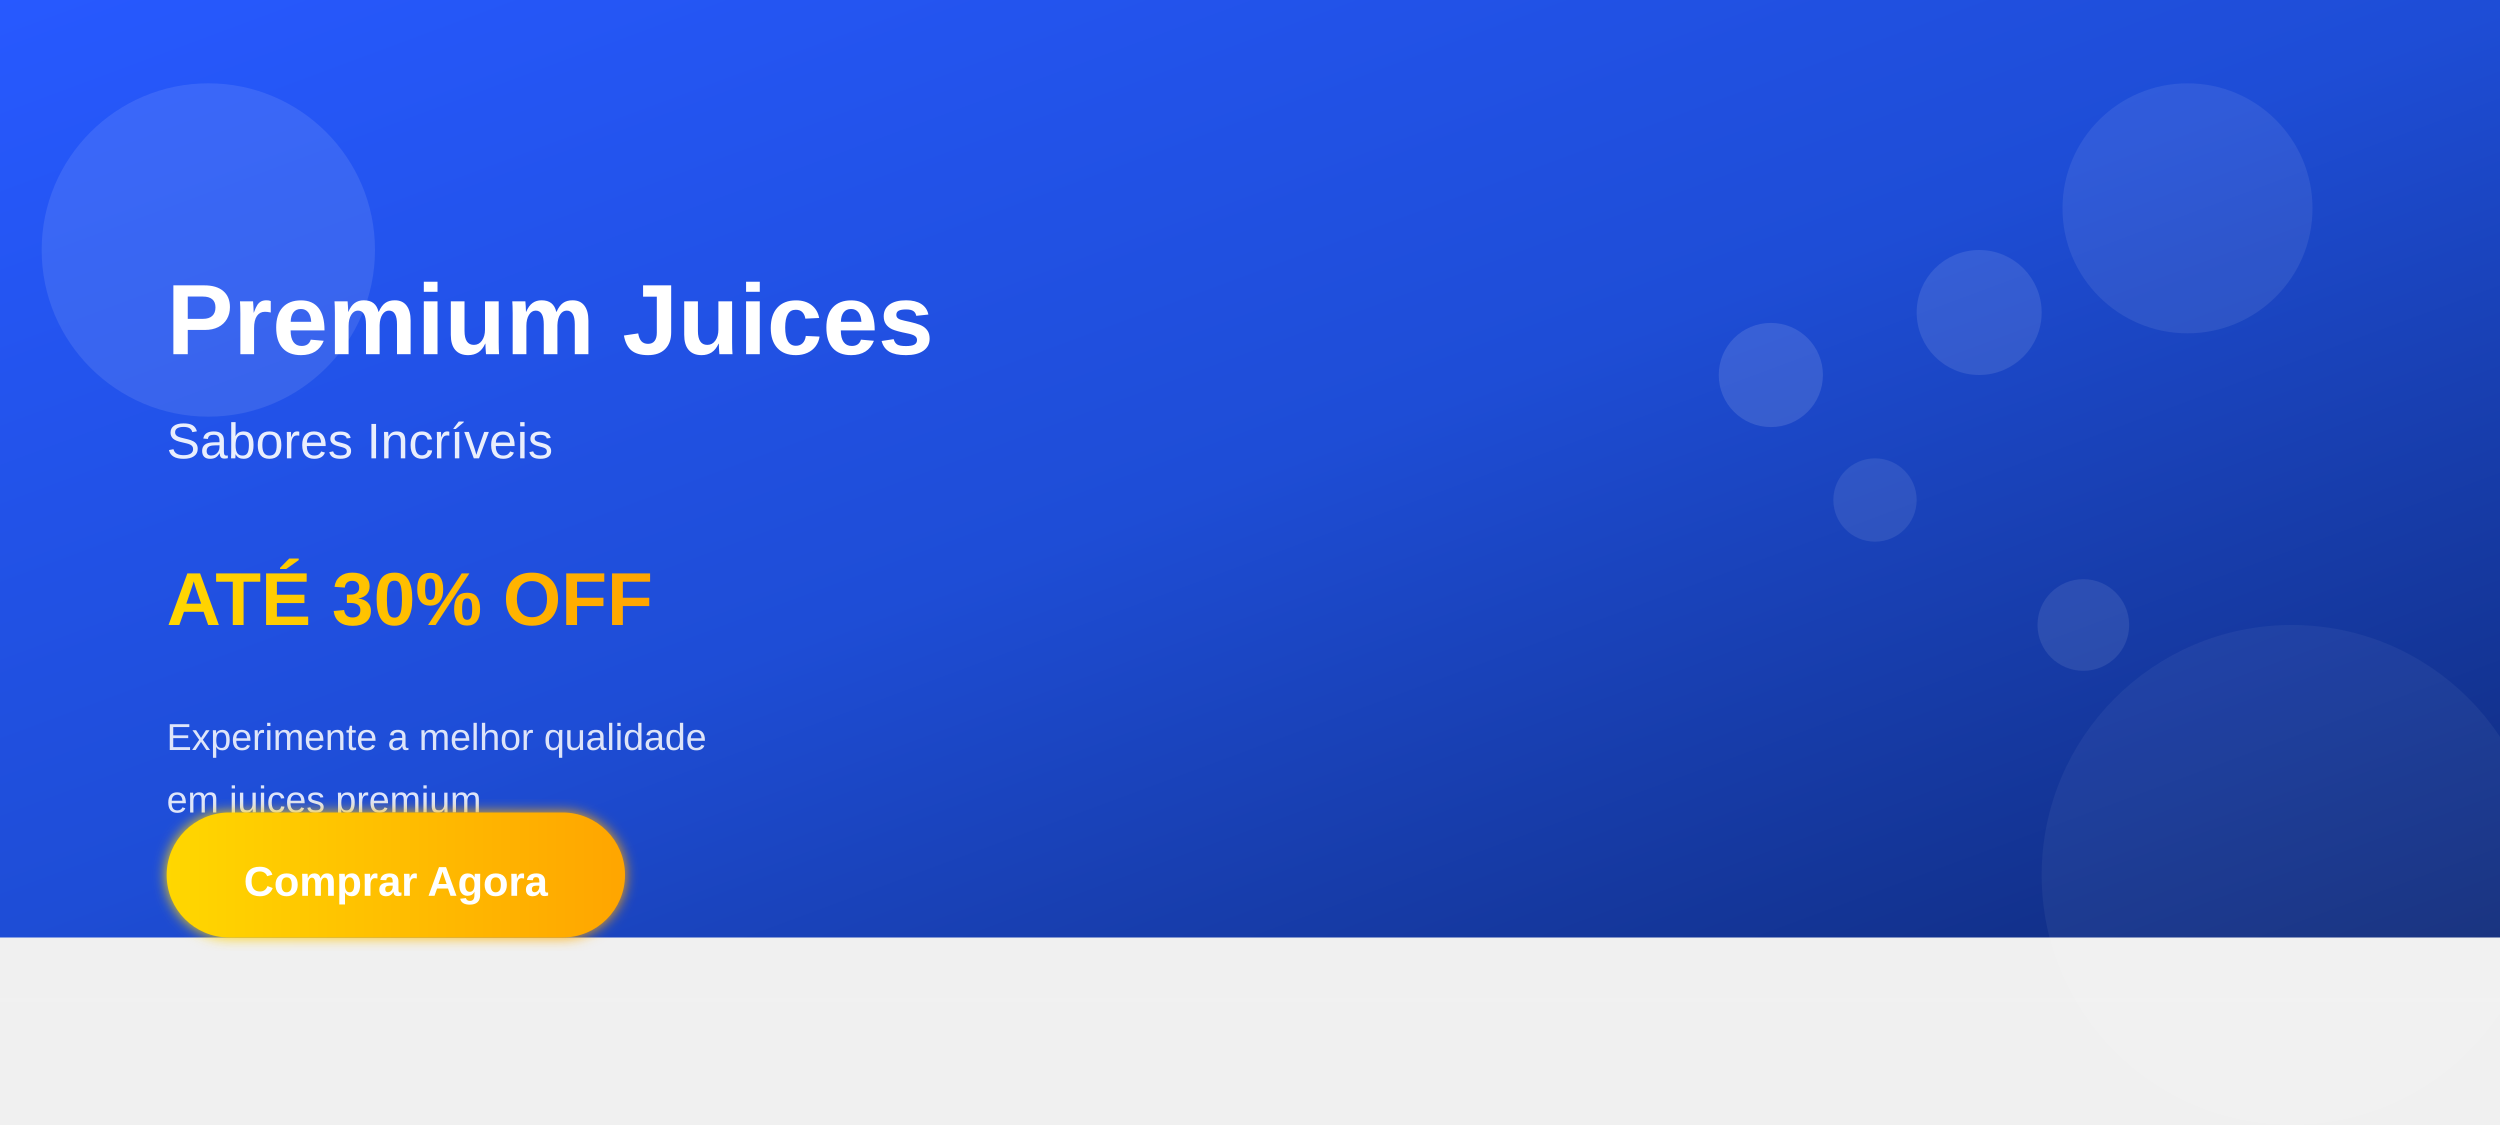
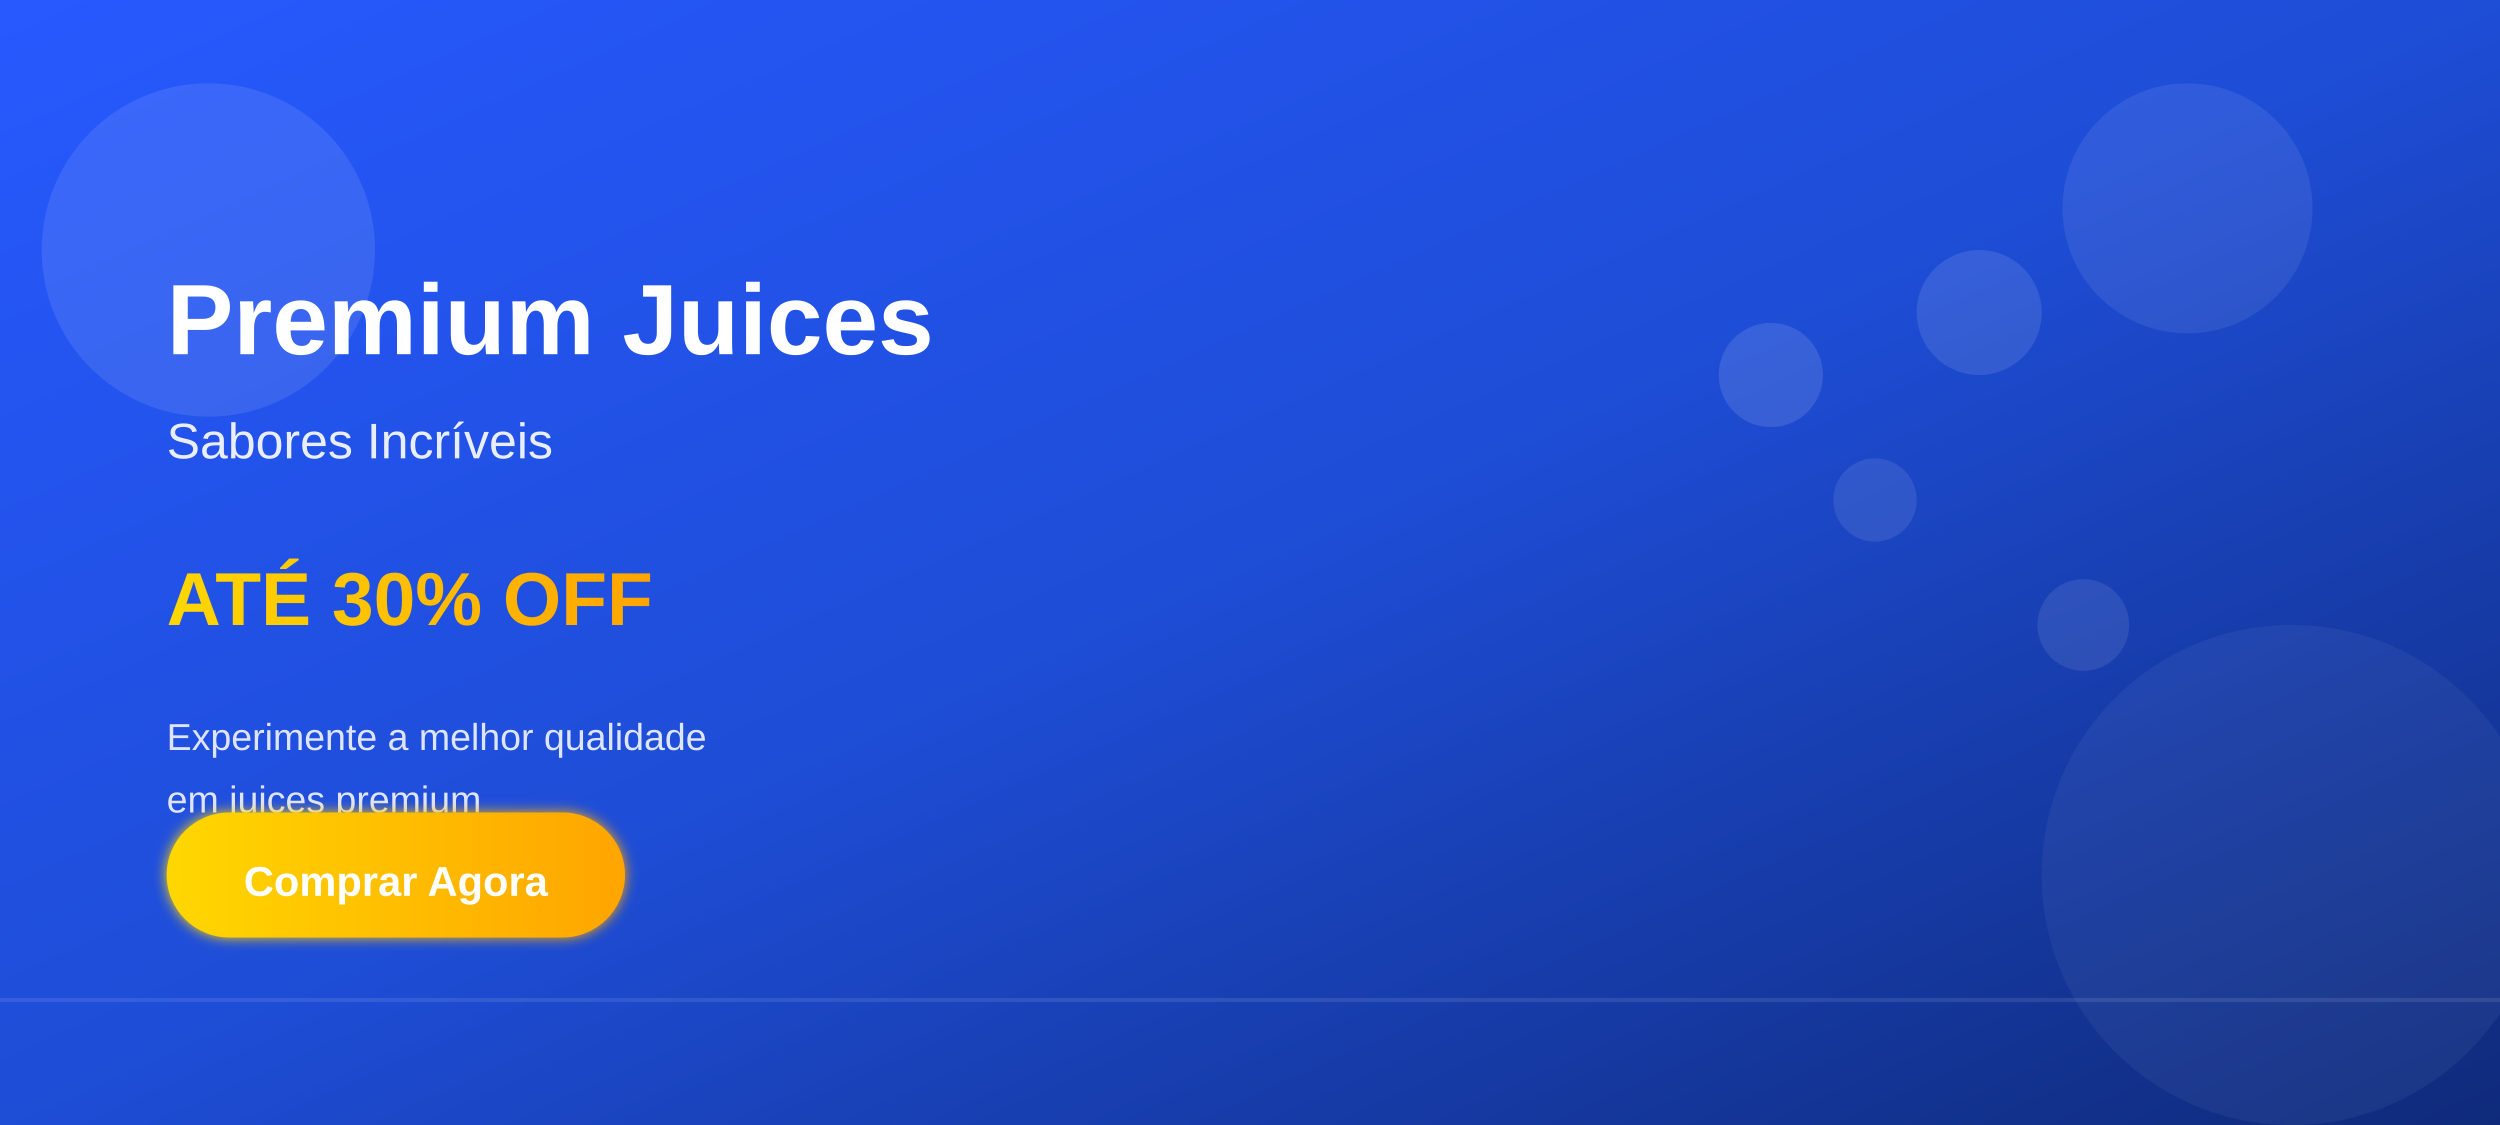
- <svg xmlns="http://www.w3.org/2000/svg" width="1200" height="540" viewBox="0 0 1200 540">
+ <svg xmlns="http://www.w3.org/2000/svg" width="1200" height="540" viewBox="0 0 1200 540" preserveAspectRatio="none">
  <defs>
    <linearGradient id="bgGradient" x1="0%" y1="0%" x2="100%" y2="100%">
      <stop offset="0%" style="stop-color:#2759FF;stop-opacity:1" />
      <stop offset="50%" style="stop-color:#1e4dd6;stop-opacity:1" />
      <stop offset="100%" style="stop-color:#0f2a7a;stop-opacity:1" />
    </linearGradient>
    <linearGradient id="accentGradient" x1="0%" y1="0%" x2="100%" y2="0%">
      <stop offset="0%" style="stop-color:#FFD700;stop-opacity:1" />
      <stop offset="100%" style="stop-color:#FFA500;stop-opacity:1" />
    </linearGradient>
    <filter id="glow">
      <feGaussianBlur stdDeviation="3" result="coloredBlur" />
      <feMerge>
        <feMergeNode in="coloredBlur" />
        <feMergeNode in="SourceGraphic" />
      </feMerge>
    </filter>
  </defs>
-   <rect width="1200" height="450" fill="url(#bgGradient)" />
+   <rect width="1200" height="540" fill="url(#bgGradient)" />
  <circle cx="100" cy="120" r="80" fill="rgba(255,255,255,0.1)" />
  <circle cx="1100" cy="420" r="120" fill="rgba(255,255,255,0.05)" />
  <circle cx="1050" cy="100" r="60" fill="rgba(255,255,255,0.08)" />
  <g transform="translate(80, 100)">
    <text x="0" y="70" font-family="Arial, sans-serif" font-size="48" font-weight="bold" fill="white">
      Premium Juices
    </text>
    <text x="0" y="120" font-family="Arial, sans-serif" font-size="24" fill="rgba(255,255,255,0.9)">
      Sabores Incríveis
    </text>
    <text x="0" y="200" font-family="Arial, sans-serif" font-size="36" font-weight="bold" fill="url(#accentGradient)">
      ATÉ 30% OFF
    </text>
    <text x="0" y="260" font-family="Arial, sans-serif" font-size="18" fill="rgba(255,255,255,0.85)">
      Experimente a melhor qualidade
    </text>
    <text x="0" y="290" font-family="Arial, sans-serif" font-size="18" fill="rgba(255,255,255,0.85)">
      em juices premium
    </text>
  </g>
  <g opacity="0.3">
    <circle cx="850" cy="180" r="25" fill="rgba(255,255,255,0.4)" />
    <circle cx="900" cy="240" r="20" fill="rgba(255,255,255,0.3)" />
    <circle cx="950" cy="150" r="30" fill="rgba(255,255,255,0.35)" />
    <circle cx="1000" cy="300" r="22" fill="rgba(255,255,255,0.3)" />
  </g>
  <rect x="80" y="390" width="220" height="60" rx="30" fill="url(#accentGradient)" filter="url(#glow)" />
  <text x="190" y="430" font-family="Arial, sans-serif" font-size="20" font-weight="bold" fill="white" text-anchor="middle">
    Comprar Agora
  </text>
  <line x1="0" y1="480" x2="1200" y2="480" stroke="rgba(255,255,255,0.1)" stroke-width="2" />
</svg>
